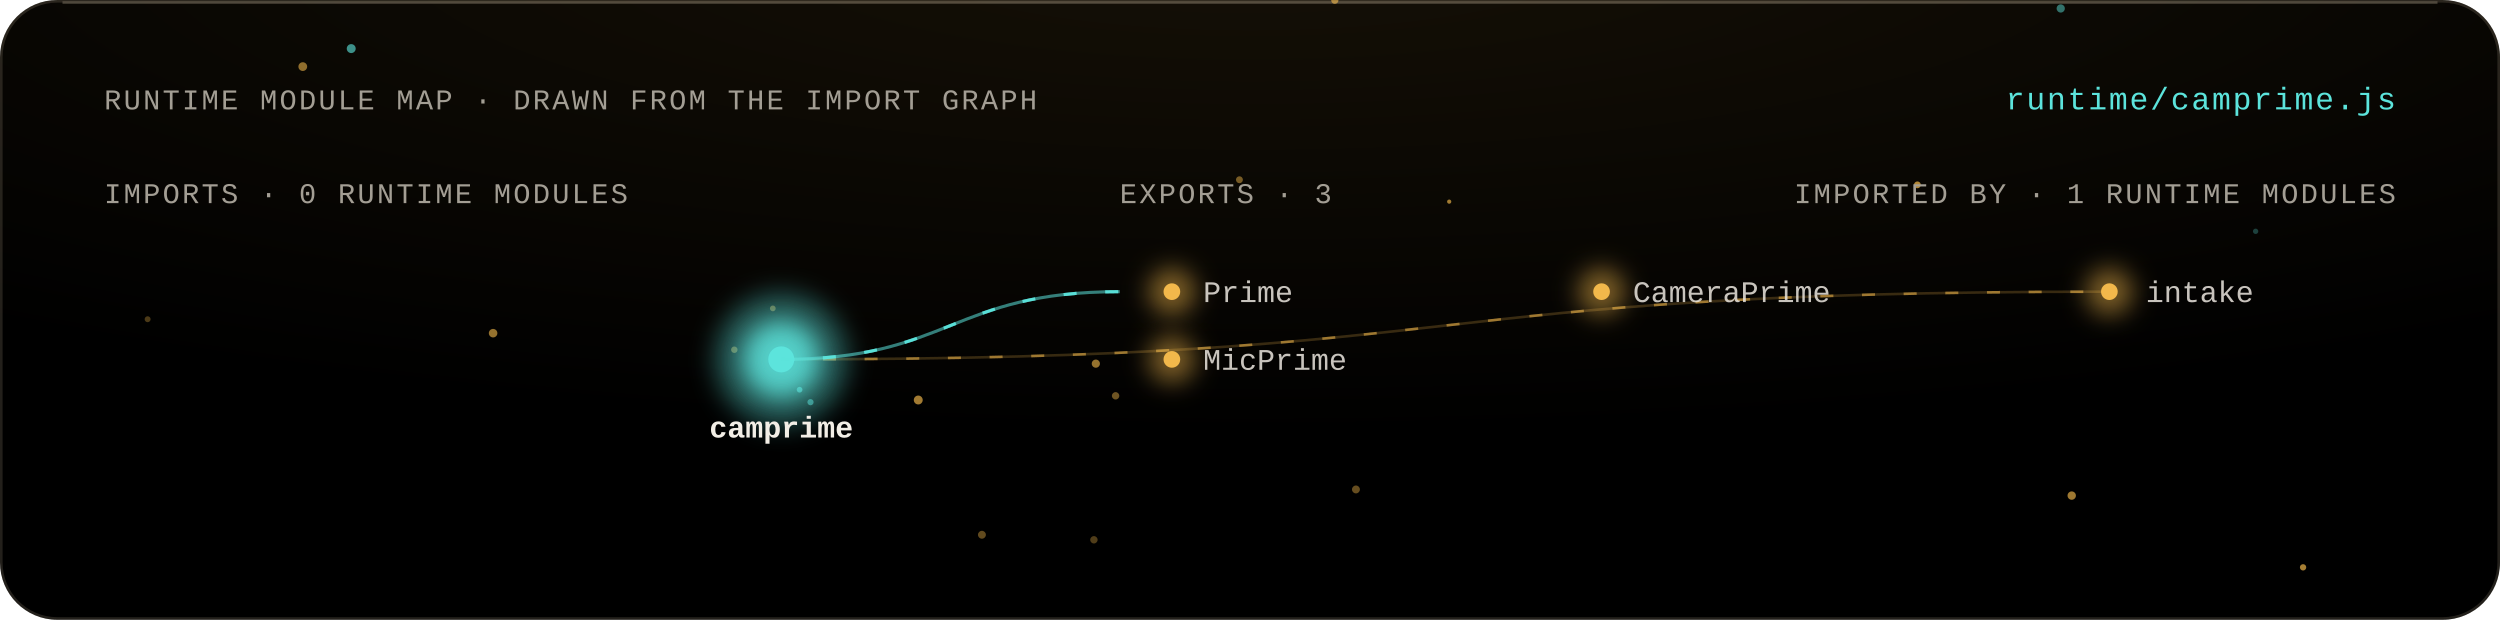
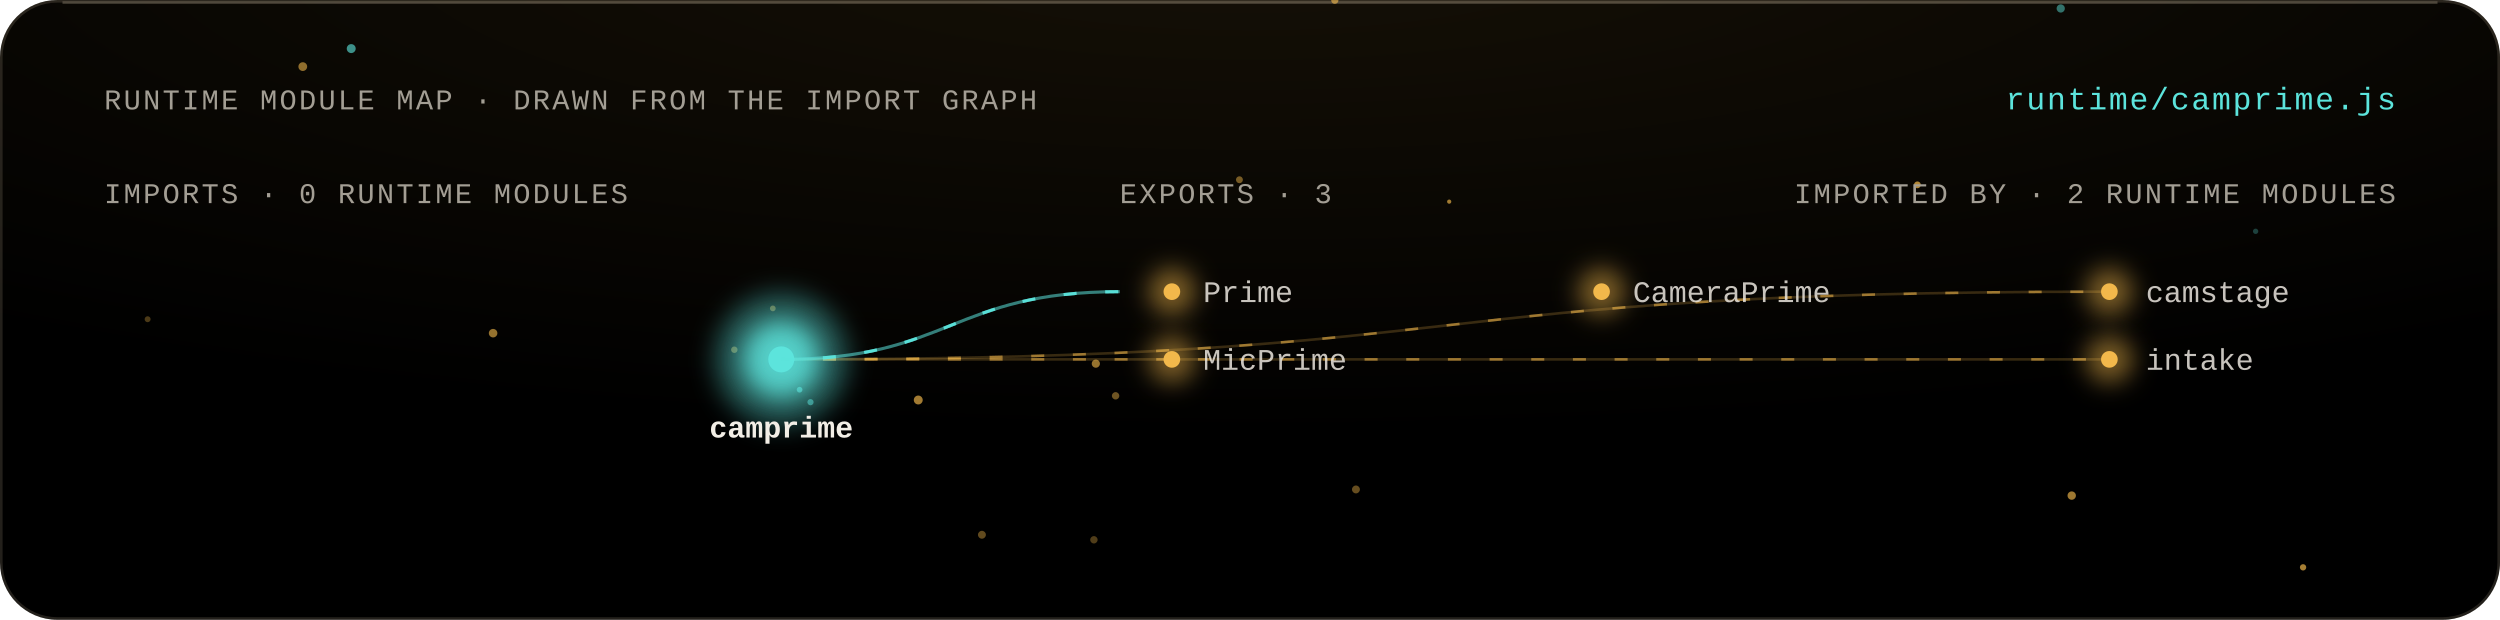
<svg xmlns="http://www.w3.org/2000/svg" viewBox="0 0 960 238" width="960" height="238" role="img" aria-labelledby="t">
  <style>
  text { font-family: 'Geist Mono', ui-monospace, 'Liberation Mono', Menlo, monospace; fill: #F2EEE6; }
  .m { fill: #A39E94; font-size: 11px; letter-spacing: .08em; }
  .l { font-size: 11.5px; }
  .h { font-size: 12px; fill: #5CE4DC; letter-spacing: .06em; }
  .flow { stroke-dasharray: 5 11; animation: flow 3s linear infinite; }
  @keyframes flow { to { stroke-dashoffset: -32; } }
  .breathe { animation: breathe 4.2s ease-in-out infinite; }
  @keyframes breathe { 50% { opacity: .38; } }
  .beat { animation: beat 2.6s ease-in-out infinite; transform-box: fill-box; transform-origin: center; }
  @keyframes beat { 50% { opacity: .55; transform: scale(1.35); } }
  .spin { transform-box: fill-box; transform-origin: center; animation: spin 48s linear infinite; }
  .spin-r { transform-box: fill-box; transform-origin: center; animation: spin 64s linear infinite reverse; }
  @keyframes spin { to { transform: rotate(360deg); } }
  @media (prefers-reduced-motion: reduce) { * { animation: none !important; } }
</style>
  <defs>
    <filter id="bloom" x="-80%" y="-80%" width="260%" height="260%">
      <feGaussianBlur stdDeviation="4.5" />
    </filter>
    <filter id="soft" x="-30%" y="-30%" width="160%" height="160%">
      <feGaussianBlur stdDeviation="1.4" />
    </filter>
    <radialGradient id="key" cx="50%" cy="-10%" r="80%">
      <stop offset="0" stop-color="#F2B84B" stop-opacity=".09" />
      <stop offset="1" stop-color="#F2B84B" stop-opacity="0" />
    </radialGradient>
    <linearGradient id="pair" x1="0" x2="1">
      <stop offset="0" stop-color="#F2B84B" />
      <stop offset="1" stop-color="#5CE4DC" />
    </linearGradient>
  </defs>
  <rect width="960" height="238" rx="22" fill="#000" />
  <rect width="960" height="238" rx="22" fill="url(#key)" />
  <rect x=".5" y=".5" width="959" height="237" rx="21.5" fill="none" stroke="rgba(255,232,196,.14)" />
  <path d="M 24 1 H 936" stroke="rgba(255,238,208,.22)" stroke-width="1" />
  <g>
    <circle cx="791.32" cy="3.25" r="1.58" fill="#5CE4DC" opacity="0.48" class="breathe" style="animation-delay:-2.11s" />
    <circle cx="307.04" cy="149.64" r="1.1" fill="#5CE4DC" opacity="0.6" class="breathe" style="animation-delay:-0.31s" />
    <circle cx="189.35" cy="127.94" r="1.64" fill="#F2B84B" opacity="0.61" class="breathe" style="animation-delay:-2.08s" />
    <circle cx="134.87" cy="18.66" r="1.72" fill="#5CE4DC" opacity="0.62" class="breathe" style="animation-delay:-0.04s" />
    <circle cx="884.38" cy="217.86" r="1.22" fill="#F2B84B" opacity="0.68" class="breathe" style="animation-delay:-0.5s" />
    <circle cx="296.76" cy="118.43" r="1.1" fill="#F2B84B" opacity="0.44" class="breathe" style="animation-delay:-4.04s" />
    <circle cx="311.23" cy="154.43" r="1.19" fill="#5CE4DC" opacity="0.5" class="breathe" style="animation-delay:-0.06s" />
    <circle cx="56.69" cy="122.58" r="1.14" fill="#F2B84B" opacity="0.31" class="breathe" style="animation-delay:-4.04s" />
    <circle cx="420.8" cy="139.64" r="1.57" fill="#F2B84B" opacity="0.61" class="breathe" style="animation-delay:-0.56s" />
    <circle cx="352.61" cy="153.6" r="1.71" fill="#F2B84B" opacity="0.67" class="breathe" style="animation-delay:-1.05s" />
    <circle cx="428.39" cy="151.99" r="1.42" fill="#F2B84B" opacity="0.45" class="breathe" style="animation-delay:-1.48s" />
    <circle cx="795.54" cy="190.31" r="1.61" fill="#F2B84B" opacity="0.65" class="breathe" style="animation-delay:-2.48s" />
    <circle cx="475.94" cy="69.02" r="1.33" fill="#F2B84B" opacity="0.47" class="breathe" style="animation-delay:-3.54s" />
    <circle cx="866.16" cy="88.82" r="1.03" fill="#5CE4DC" opacity="0.27" class="breathe" style="animation-delay:-1.36s" />
    <circle cx="281.98" cy="134.3" r="1.24" fill="#F2B84B" opacity="0.46" class="breathe" style="animation-delay:-3.64s" />
    <circle cx="377.06" cy="205.35" r="1.52" fill="#F2B84B" opacity="0.4" class="breathe" style="animation-delay:-1.86s" />
    <circle cx="556.49" cy="77.43" r="0.81" fill="#F2B84B" opacity="0.66" class="breathe" style="animation-delay:-0.17s" />
    <circle cx="116.27" cy="25.58" r="1.68" fill="#F2B84B" opacity="0.58" class="breathe" style="animation-delay:-0.26s" />
    <circle cx="736.28" cy="70.98" r="1.31" fill="#F2B84B" opacity="0.72" class="breathe" style="animation-delay:-2.6s" />
    <circle cx="512.57" cy="0.1" r="1.39" fill="#F2B84B" opacity="0.61" class="breathe" style="animation-delay:-3.6s" />
    <circle cx="520.68" cy="187.95" r="1.52" fill="#F2B84B" opacity="0.42" class="breathe" style="animation-delay:-2.65s" />
    <circle cx="420.06" cy="207.28" r="1.42" fill="#F2B84B" opacity="0.33" class="breathe" style="animation-delay:-0.01s" />
  </g>
  <text x="40" y="42" class="m" text-anchor="start">RUNTIME MODULE MAP · DRAWN FROM THE IMPORT GRAPH</text>
  <text x="920" y="42" class="h" text-anchor="end">runtime/camprime.js</text>
  <text x="40" y="78" class="m" text-anchor="start">IMPORTS · 0 RUNTIME MODULES</text>
  <text x="430" y="78" class="m" text-anchor="start">EXPORTS · 3</text>
-   <text x="920" y="78" class="m" text-anchor="end">IMPORTED BY · 1 RUNTIME MODULES</text>
+   <text x="920" y="78" class="m" text-anchor="end">IMPORTED BY · 2 RUNTIME MODULES</text>
  <path d="M 300 138 C 580.5 138, 529.5 112, 810 112" fill="none" stroke="#F2B84B" stroke-opacity="0.22" stroke-width="1" />
  <path d="M 300 138 C 580.5 138, 529.5 112, 810 112" fill="none" stroke="#F2B84B" stroke-opacity="0.55" stroke-width="1" class="flow" />
  <g>
    <circle cx="810" cy="112" r="9" fill="#F2B84B" opacity="0.5" filter="url(#bloom)" class="breathe" style="animation-delay:-0.5s" />
    <circle cx="810" cy="112" r="3.2" fill="#F2B84B" />
  </g>
-   <text x="824" y="116" class="l" text-anchor="start" fill="#F2EEE6" fill-opacity=".82">intake</text>
+   <text x="824" y="116" class="l" text-anchor="start" fill="#F2EEE6" fill-opacity=".82">camstage</text>
+   <path d="M 300 138 C 580.5 138, 529.5 138, 810 138" fill="none" stroke="#F2B84B" stroke-opacity="0.22" stroke-width="1" />
+   <path d="M 300 138 C 580.5 138, 529.5 138, 810 138" fill="none" stroke="#F2B84B" stroke-opacity="0.55" stroke-width="1" class="flow" />
+   <g>
+     <circle cx="810" cy="138" r="9" fill="#F2B84B" opacity="0.5" filter="url(#bloom)" class="breathe" style="animation-delay:-3.2s" />
+     <circle cx="810" cy="138" r="3.2" fill="#F2B84B" />
+   </g>
+   <text x="824" y="142" class="l" text-anchor="start" fill="#F2EEE6" fill-opacity=".82">intake</text>
  <circle cx="300" cy="138" r="26" fill="#5CE4DC" opacity=".35" filter="url(#bloom)" class="beat" />
  <g>
    <circle cx="300" cy="138" r="15" fill="#5CE4DC" opacity="0.85" filter="url(#bloom)" class="beat" style="animation-delay:-0s" />
    <circle cx="300" cy="138" r="5" fill="#5CE4DC" />
  </g>
  <text x="300" y="168" class="l" text-anchor="middle" fill="#5CE4DC" font-weight="700" font-size="13">camprime</text>
  <path d="M 300 138 C 365 138, 365 112, 430 112" fill="none" stroke="#5CE4DC" stroke-opacity="0.55" stroke-width="1.2" />
  <path d="M 300 138 C 365 138, 365 112, 430 112" fill="none" stroke="#5CE4DC" stroke-opacity="0.95" stroke-width="1.2" class="flow" />
  <g>
-     <circle cx="450" cy="112" r="9" fill="#F2B84B" opacity="0.5" filter="url(#bloom)" class="breathe" style="animation-delay:-3.2s" />
+     <circle cx="450" cy="112" r="9" fill="#F2B84B" opacity="0.5" filter="url(#bloom)" class="breathe" style="animation-delay:-3.3s" />
    <circle cx="450" cy="112" r="3.2" fill="#F2B84B" />
  </g>
  <text x="462" y="116" class="l" text-anchor="start" fill="#F2EEE6" fill-opacity=".82">Prime</text>
  <g>
-     <circle cx="615" cy="112" r="9" fill="#F2B84B" opacity="0.5" filter="url(#bloom)" class="breathe" style="animation-delay:-3.3s" />
+     <circle cx="615" cy="112" r="9" fill="#F2B84B" opacity="0.5" filter="url(#bloom)" class="breathe" style="animation-delay:-0.05s" />
    <circle cx="615" cy="112" r="3.2" fill="#F2B84B" />
  </g>
  <text x="627" y="116" class="l" text-anchor="start" fill="#F2EEE6" fill-opacity=".82">CameraPrime</text>
  <g>
-     <circle cx="450" cy="138" r="9" fill="#F2B84B" opacity="0.5" filter="url(#bloom)" class="breathe" style="animation-delay:-0.05s" />
+     <circle cx="450" cy="138" r="9" fill="#F2B84B" opacity="0.5" filter="url(#bloom)" class="breathe" style="animation-delay:-1.85s" />
    <circle cx="450" cy="138" r="3.2" fill="#F2B84B" />
  </g>
  <text x="462" y="142" class="l" text-anchor="start" fill="#F2EEE6" fill-opacity=".82">MicPrime</text>
</svg>
